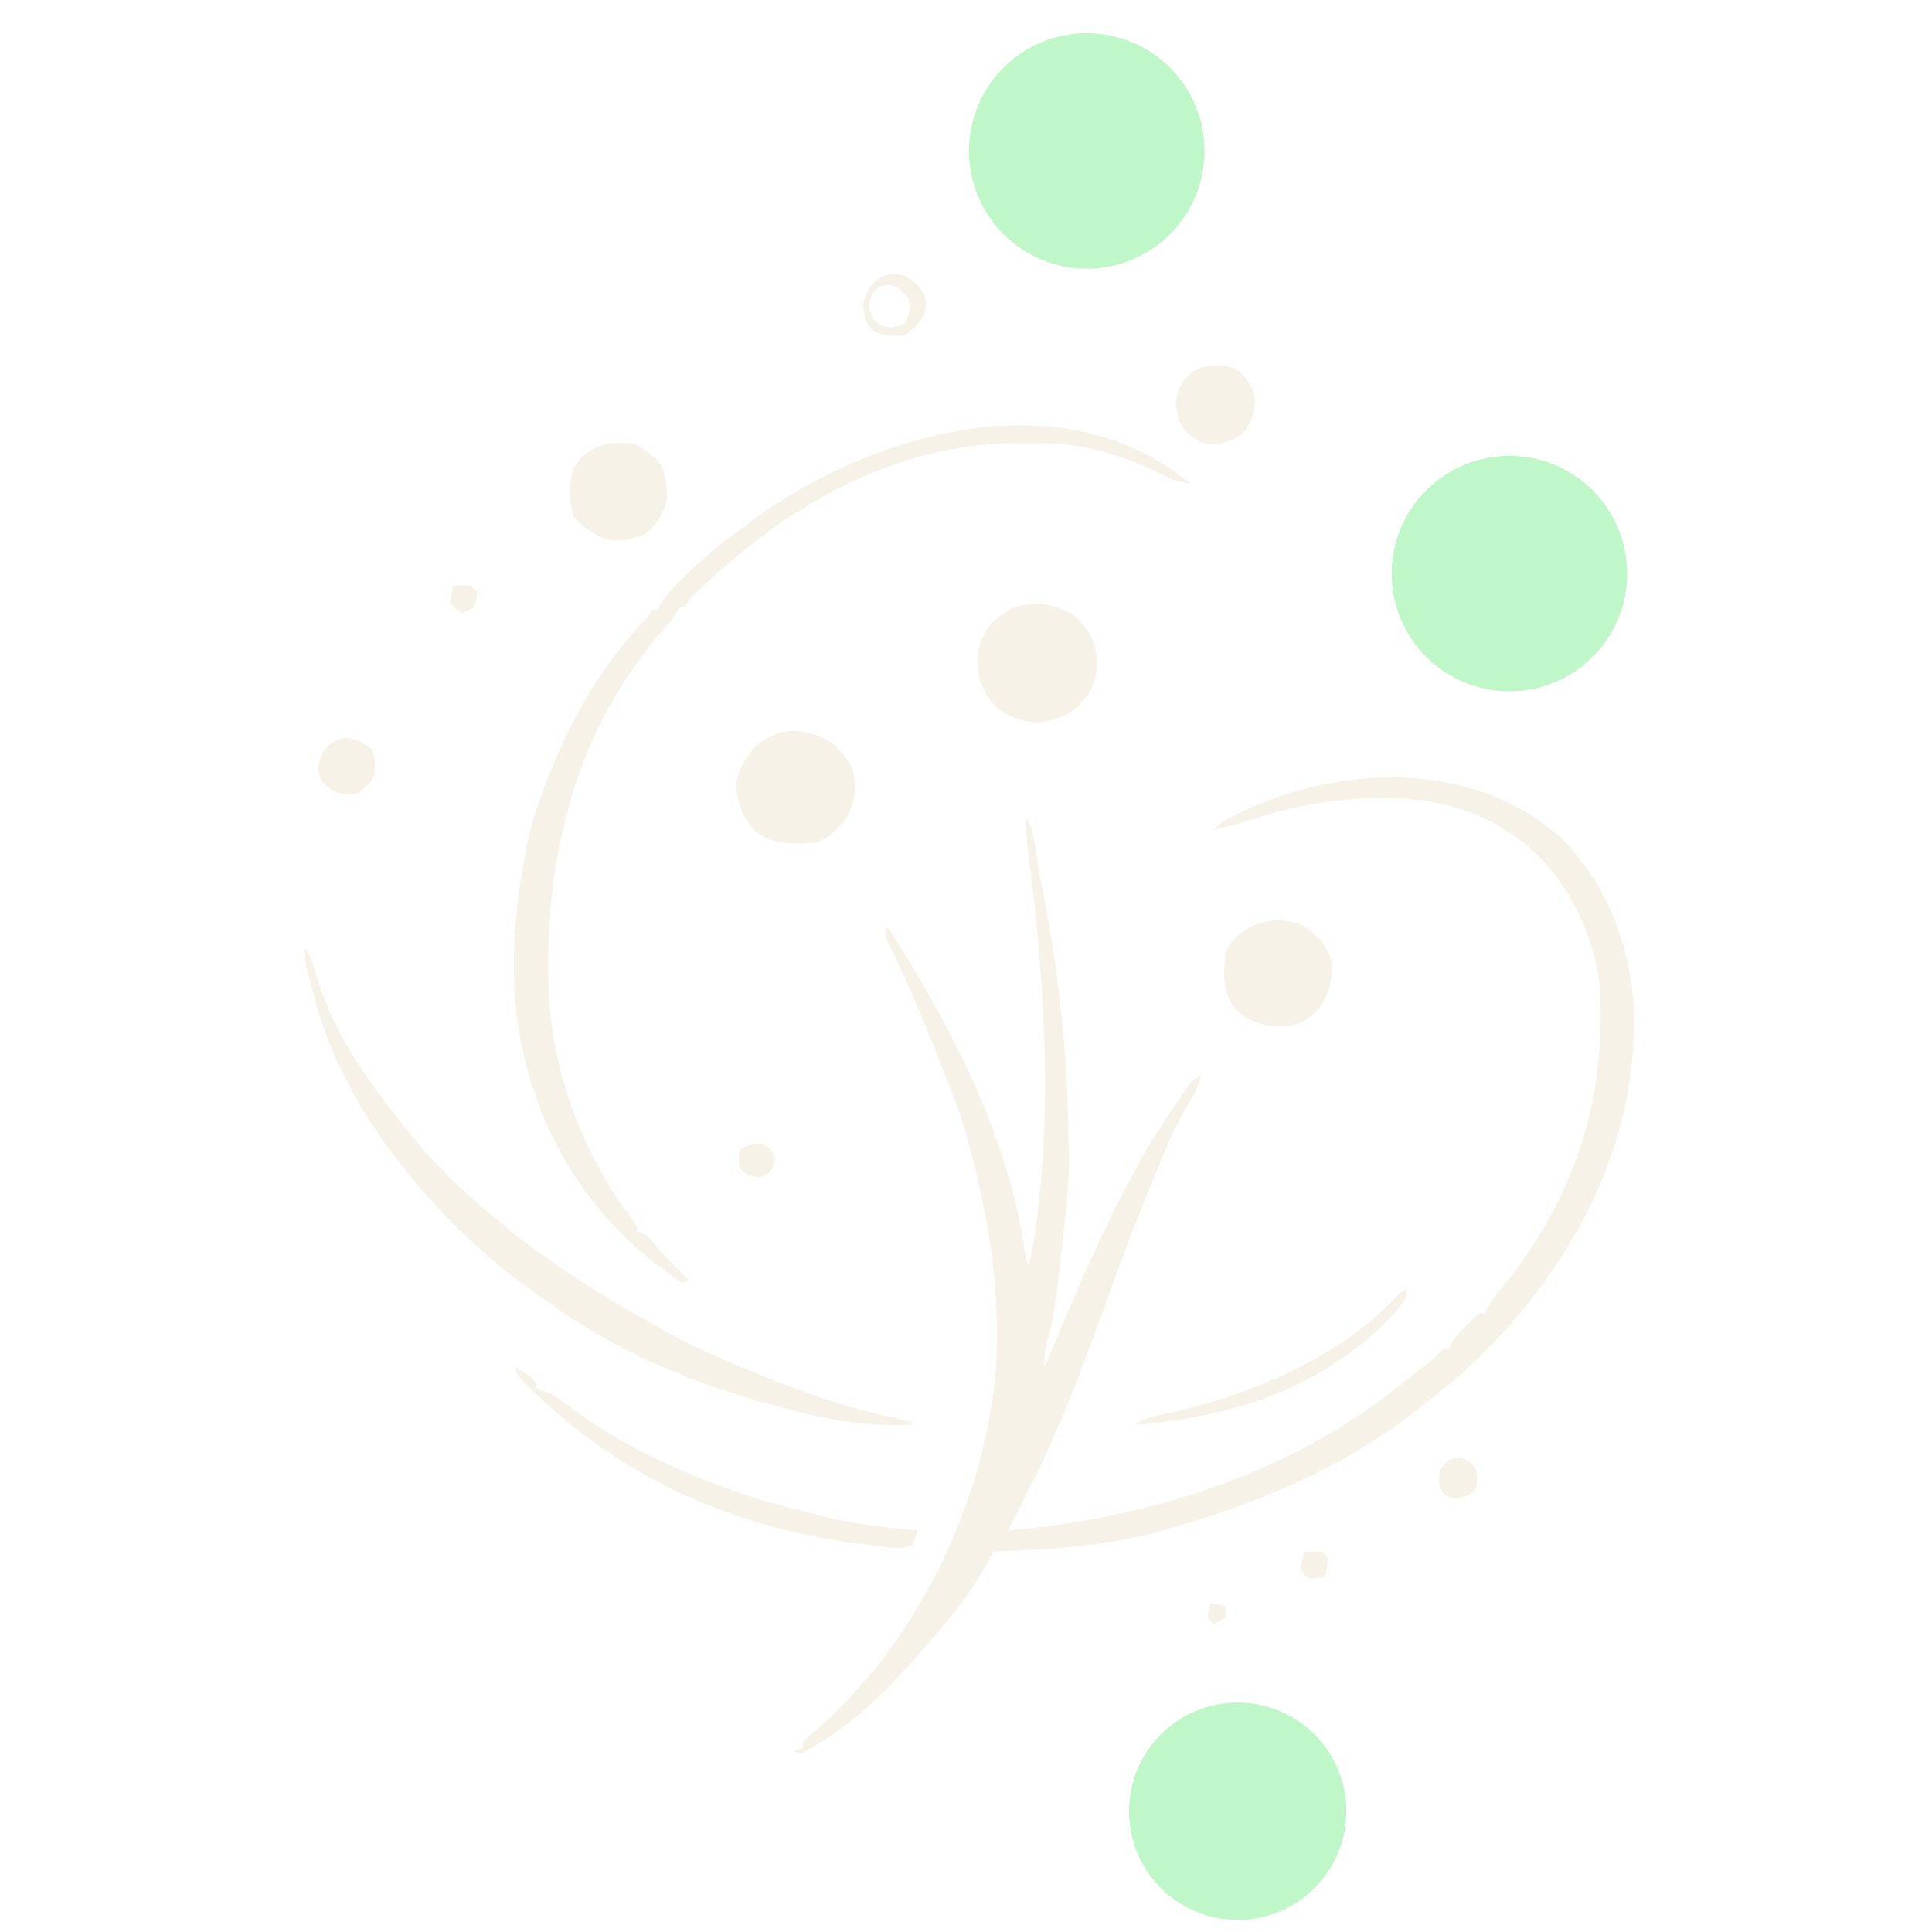
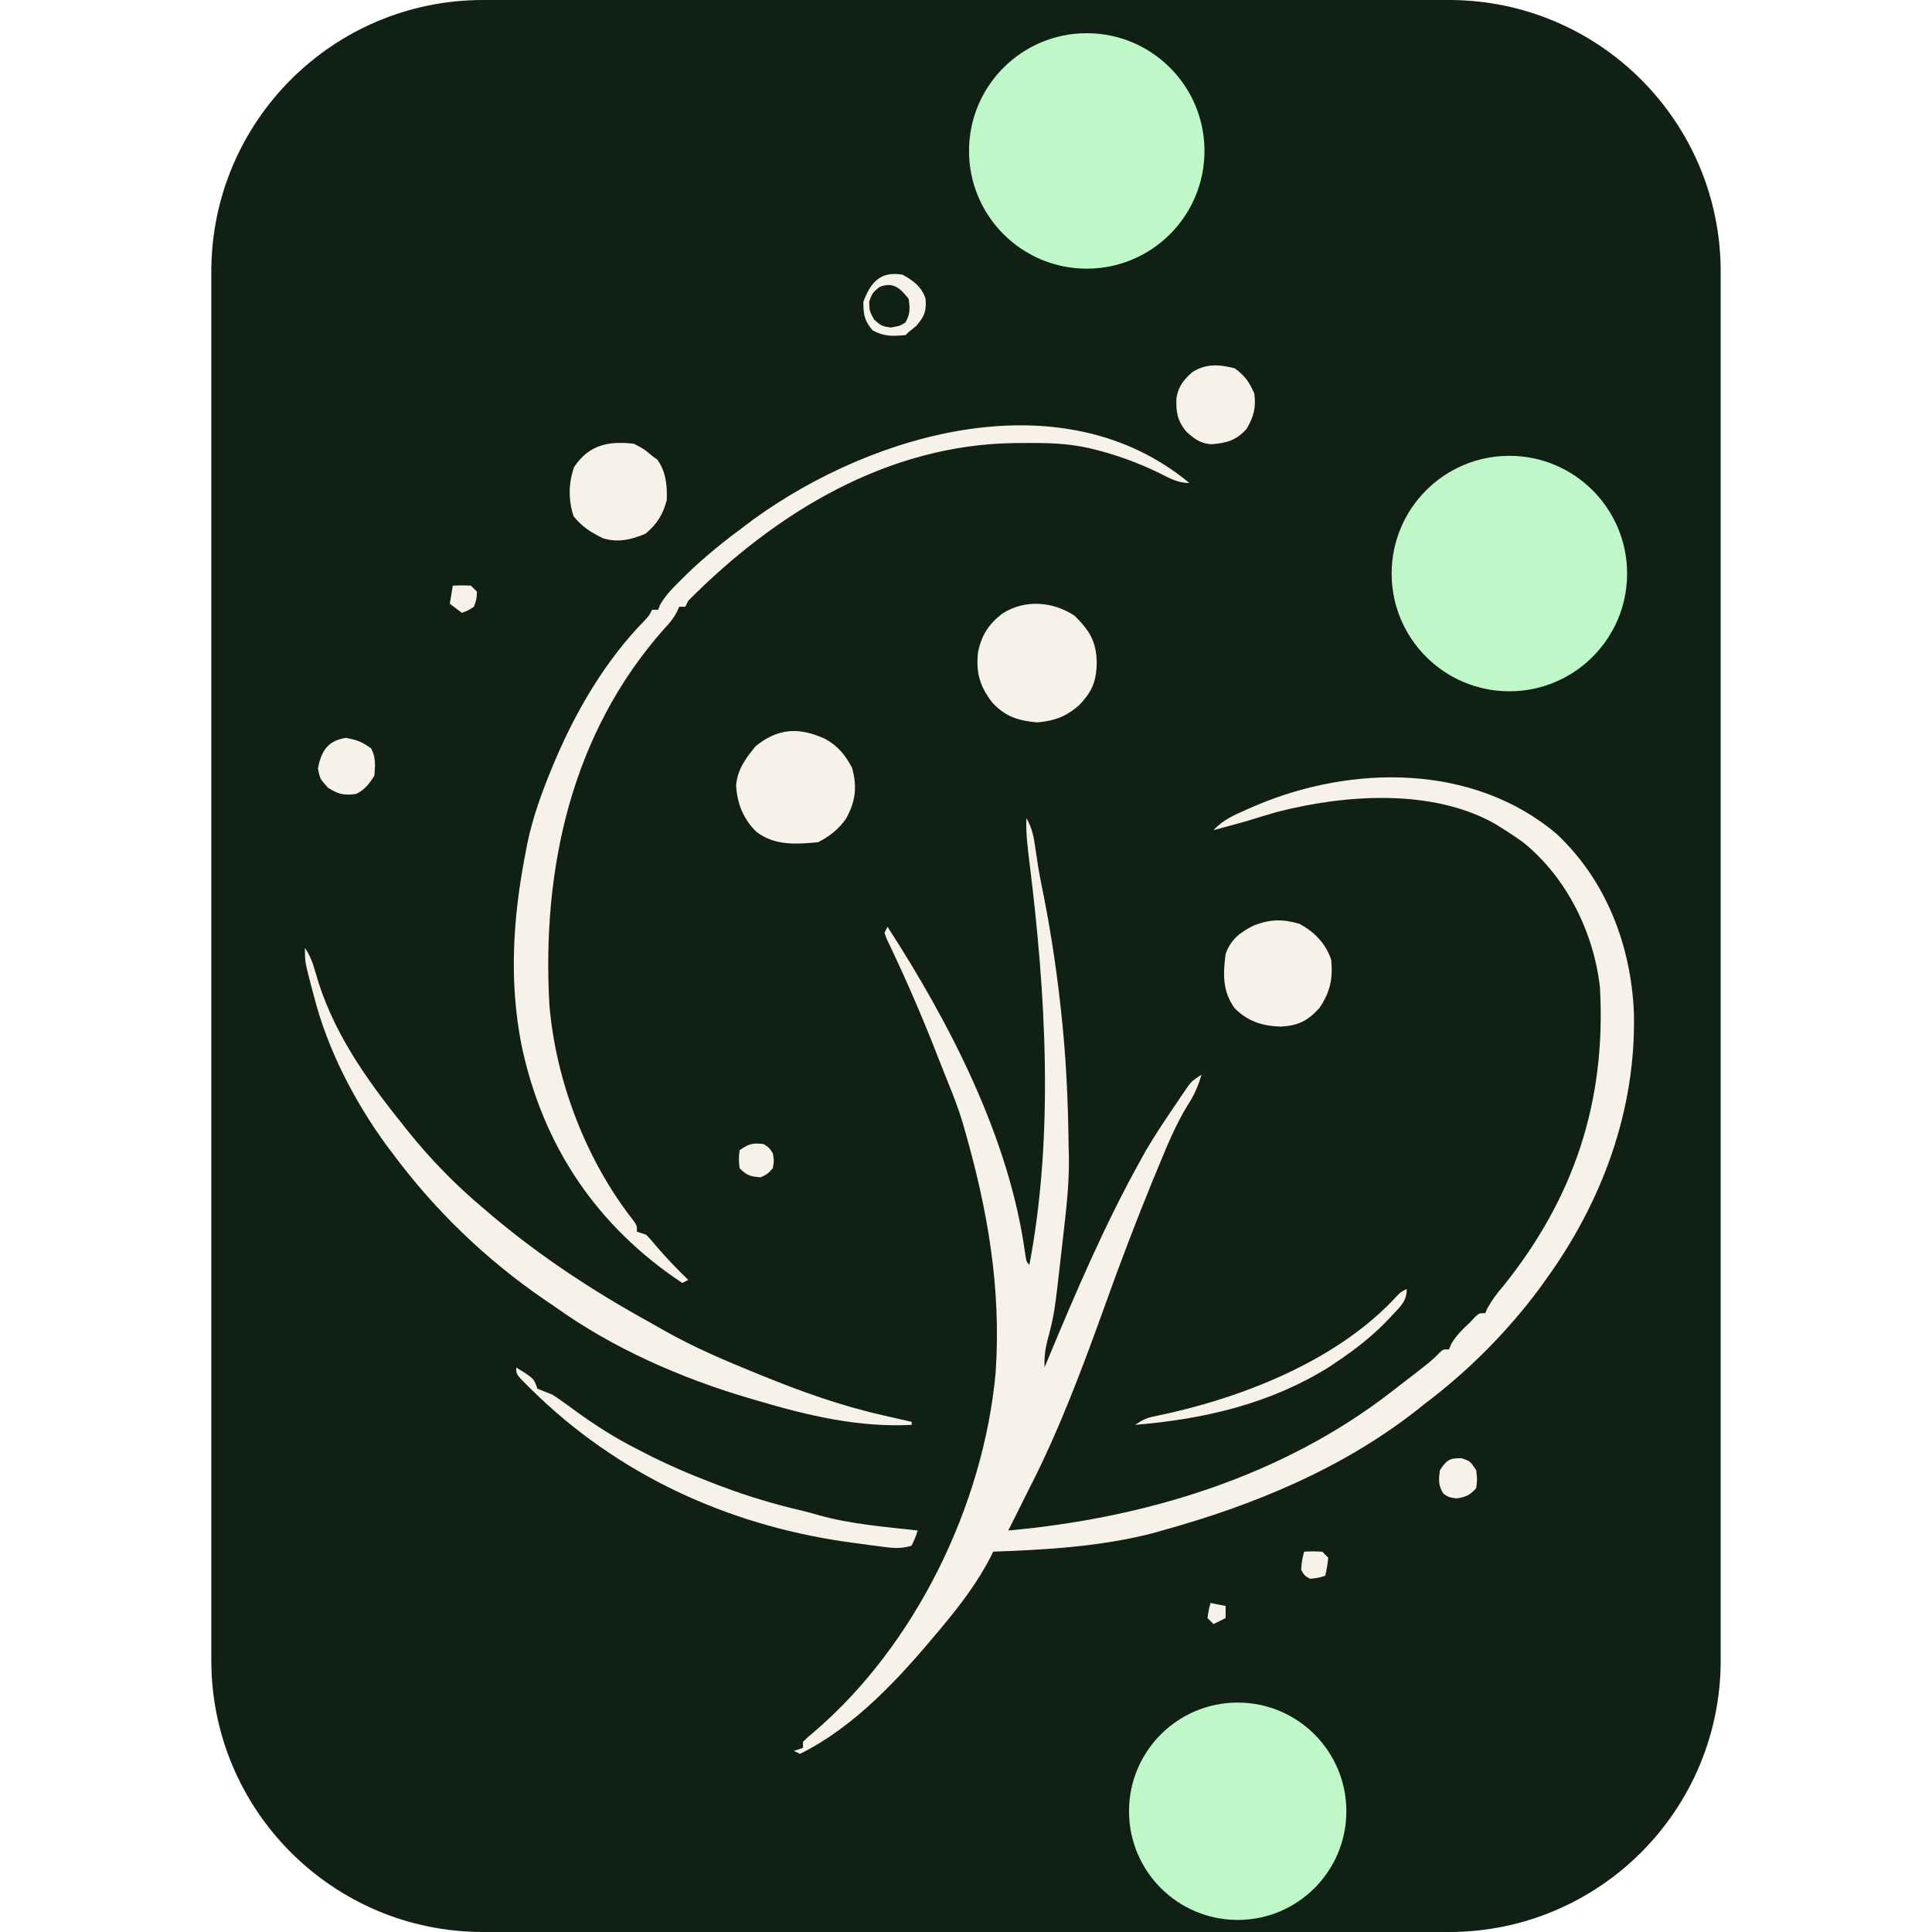
<svg xmlns="http://www.w3.org/2000/svg" aria-labelledby="loreai-dark-title loreai-dark-desc" viewBox="-7 2 64 64">
+   <rect width="50" height="64" y="2" fill="#102015" rx="9" ry="9" />
  <g fill="#f7f2e8">
    <path d="M22.9 11.1c.35.192.64.408.762.8.027.415-.034.566-.306.894L23.1 13l-.1.1c-.447.037-.695.056-1.094-.156-.273-.323-.306-.523-.306-.944.239-.654.575-1.028 1.3-.9m-.762.406c-.238.194-.238.194-.344.481.006.313.006.313.162.6.244.213.244.213.55.263.294-.05.294-.05.482-.162.168-.28.158-.468.112-.788-.277-.353-.511-.576-.962-.394M33.9 14.2c.344.249.475.446.65.831.064.47-.016.762-.25 1.169-.338.388-.68.482-1.178.516-.363-.027-.557-.177-.822-.416-.297-.356-.348-.657-.329-1.107.058-.388.241-.616.529-.868.461-.288.889-.254 1.4-.125M32.4 18c-.385 0-.65-.157-.988-.325a11 11 0 0 0-2.327-.829c-.705-.16-1.389-.177-2.11-.171l-.363.002c-4.215.052-7.904 2.295-10.812 5.223l-.1.2h-.2l-.082.18c-.118.22-.24.365-.412.545-3.079 3.469-4.062 7.954-3.806 12.475.216 2.513 1.208 5.121 2.77 7.117.13.183.13.183.13.383l.3.1c.158.16.158.16.325.363.34.4.699.771 1.075 1.137l-.2.1c-2.837-1.885-4.623-4.543-5.325-7.881-.416-2.128-.284-4.202.125-6.319l.065-.346c.185-.887.487-1.72.835-2.554l.093-.223c.713-1.675 1.673-3.303 2.95-4.612.157-.165.157-.165.257-.365h.2l.064-.162c.188-.33.444-.58.711-.844l.174-.173c.61-.594 1.267-1.115 1.951-1.621l.261-.196C21.94 16.32 28.206 14.522 32.4 18M14 16.7c.344.181.344.181.6.4l.175.125c.288.403.329.859.313 1.338-.125.481-.323.8-.707 1.118-.461.195-.913.303-1.403.15-.385-.183-.713-.391-.978-.731a2.5 2.5 0 0 1 .019-1.631c.5-.74 1.137-.866 1.981-.769m-6 4.7c.287-.012.287-.012.6 0l.2.2c-.013.25-.013.25-.1.5-.206.131-.206.131-.4.2l-.4-.3zm32.69.034c.21.066.21.066.423.328.102.397.099.644-.013 1.038-.18.224-.31.283-.59.335a2 2 0 0 1-.61-.035c-.237-.22-.355-.406-.494-.694-.01-.325.128-.533.294-.806.374-.25.558-.227.99-.166" />
    <path d="M28.6 22.4c.48.476.713.834.731 1.525-.007.62-.136.965-.57 1.421-.43.39-.83.533-1.398.585-.623-.054-1.076-.194-1.5-.669-.407-.529-.54-.99-.463-1.662.117-.567.353-.929.812-1.28.743-.471 1.669-.4 2.388.08m-8.269 4.075c.43.236.662.527.894.956.177.635.116 1.118-.197 1.686-.242.346-.55.594-.928.783-.737.068-1.435.12-2.045-.346-.438-.436-.627-.911-.671-1.527.038-.53.319-.909.647-1.308.747-.608 1.449-.632 2.3-.244M4.45 26.444c.36.058.562.136.85.356.155.31.129.558.1.9-.18.275-.305.453-.6.6-.414.056-.576.015-.937-.206-.263-.294-.263-.294-.332-.638.109-.563.312-.915.919-1.012m40.116 3.181c1.642 1.543 2.458 3.68 2.559 5.907.08 3.23-1.045 6.272-2.925 8.868l-.231.322A19 19 0 0 1 40.2 48.5l-.263.21c-2.483 1.949-5.418 3.154-8.437 3.99l-.33.093c-1.708.438-3.514.547-5.27.607l-.08.168c-.438.849-1.008 1.603-1.62 2.332l-.136.164c-1.283 1.536-2.74 3.13-4.564 4.036l-.2-.1.3-.1v-.2c.15-.148.15-.148.356-.319 3.372-2.88 5.624-7.518 6.026-11.912.19-2.8-.265-5.409-1.038-8.088l-.056-.196c-.135-.45-.302-.882-.479-1.317a66 66 0 0 1-.332-.835 54 54 0 0 0-1.481-3.46l-.122-.26-.11-.228q-.03-.091-.064-.185l.1-.2c2.056 3.18 4.031 6.99 4.553 10.786.047.314.047.314.147.414.823-4.324.54-9.03-.003-13.37-.06-.48-.115-.945-.097-1.43.193.333.249.633.3 1.013.056.39.114.776.194 1.162.266 1.29.47 2.585.619 3.894l.025.225c.175 1.534.244 3.061.262 4.606l.008.288c.016.833-.072 1.648-.168 2.475l-.08.71c-.232 2.058-.232 2.058-.472 2.97-.076.31-.096.543-.088.857l.082-.197c.947-2.276 1.916-4.548 3.118-6.703l.15-.27c.315-.542.667-1.06 1.019-1.58l.144-.214.138-.202q.06-.09.124-.18c.125-.154.125-.154.425-.354a3.5 3.5 0 0 1-.47 1.031c-.392.647-.675 1.334-.961 2.032l-.172.413a99 99 0 0 0-1.602 4.19c-.738 2.047-1.5 4.097-2.495 6.034q-.191.38-.381.763l-.183.366-.136.271c4.533-.41 9.065-1.78 12.7-4.6l.177-.137c1.146-.884 1.146-.884 1.401-1.145.122-.118.122-.118.322-.118l.069-.169c.168-.296.385-.497.631-.731l.169-.181C42 45.5 42 45.5 42.2 45.5l.077-.171a4 4 0 0 1 .492-.691C45.146 41.696 46.212 38.48 46 34.7c-.211-1.824-1.104-3.634-2.545-4.798a13 13 0 0 0-.755-.502l-.189-.118c-2.09-1.17-4.968-.963-7.21-.384a39 39 0 0 0-1.001.302q-.319.09-.637.175l-.272.073-.191.052c.324-.353.692-.503 1.125-.694l.243-.107c3.212-1.374 7.234-1.411 9.998.926" />
    <path d="M36.056 32.606c.5.282.86.644 1.044 1.194.054.638-.035 1.068-.4 1.6-.391.428-.705.575-1.27.607-.607-.018-1.091-.168-1.53-.607-.407-.567-.386-1.125-.3-1.8.174-.487.484-.719.937-.944.545-.209.957-.217 1.52-.05M3.1 33.4c.184.275.263.494.35.809.526 1.889 1.634 3.479 2.85 4.991l.205.26A18.3 18.3 0 0 0 9.1 42.1l.23.197c1.598 1.34 3.331 2.48 5.156 3.485q.282.156.561.318c.955.538 1.952.963 2.966 1.375l.203.083c1.316.535 2.639 1.012 4.028 1.323l.283.066.673.153v.1c-1.734.095-3.449-.308-5.1-.8l-.27-.078c-2.256-.664-4.511-1.648-6.43-3.022l-.34-.231A21.1 21.1 0 0 1 6 40.2l-.192-.254C4.74 38.484 3.847 36.76 3.4 35l-.084-.313C3.1 33.86 3.1 33.86 3.1 33.4m15.2 6.5c.181.119.181.119.3.3.044.25.044.25 0 .5-.169.188-.169.188-.4.3-.337-.024-.459-.059-.7-.3-.031-.3-.031-.3 0-.6.323-.215.425-.247.8-.2m21.3 4.8c0 .41-.21.578-.475.862l-.15.162c-.507.53-1.065.967-1.675 1.376l-.272.183c-1.965 1.227-4.15 1.729-6.428 1.917.275-.183.392-.234.7-.294 2.792-.576 6.002-1.816 7.977-3.978.123-.128.123-.128.323-.228m-29.5 2.6c.588.363.588.363.7.7l.5.2c.279.18.545.379.813.575.64.46 1.281.869 1.987 1.225l.269.14c.715.365 1.438.68 2.187.966l.342.131c.891.335 1.784.602 2.711.817q.247.06.49.132c1.072.305 2.197.389 3.301.514-.081.244-.081.244-.2.5-.374.125-.68.074-1.062.025l-.23-.029-.708-.096-.212-.03c-3.931-.571-7.538-2.238-10.37-5.026l-.158-.156c-.36-.363-.36-.363-.36-.588m31.313 3.006c.287.094.287.094.487.394.038.3.038.3 0 .6-.212.235-.344.292-.656.337-.244-.037-.244-.037-.425-.15-.177-.278-.165-.464-.119-.787.22-.33.31-.402.712-.394M36.2 53.4c.288-.012.288-.012.6 0l.2.2c-.037.313-.037.313-.1.6-.231.069-.231.069-.5.1-.187-.106-.187-.106-.3-.3.031-.319.031-.319.1-.6m-3.1 1.7.5.1v.4l-.4.2-.2-.2c.038-.263.038-.263.1-.5" />
  </g>
  <g fill="#bff7c9">
    <circle cx="29" cy="7" r="3.9" />
    <circle cx="43" cy="21" r="3.9" />
    <circle cx="34" cy="62" r="3.6" />
  </g>
</svg>
